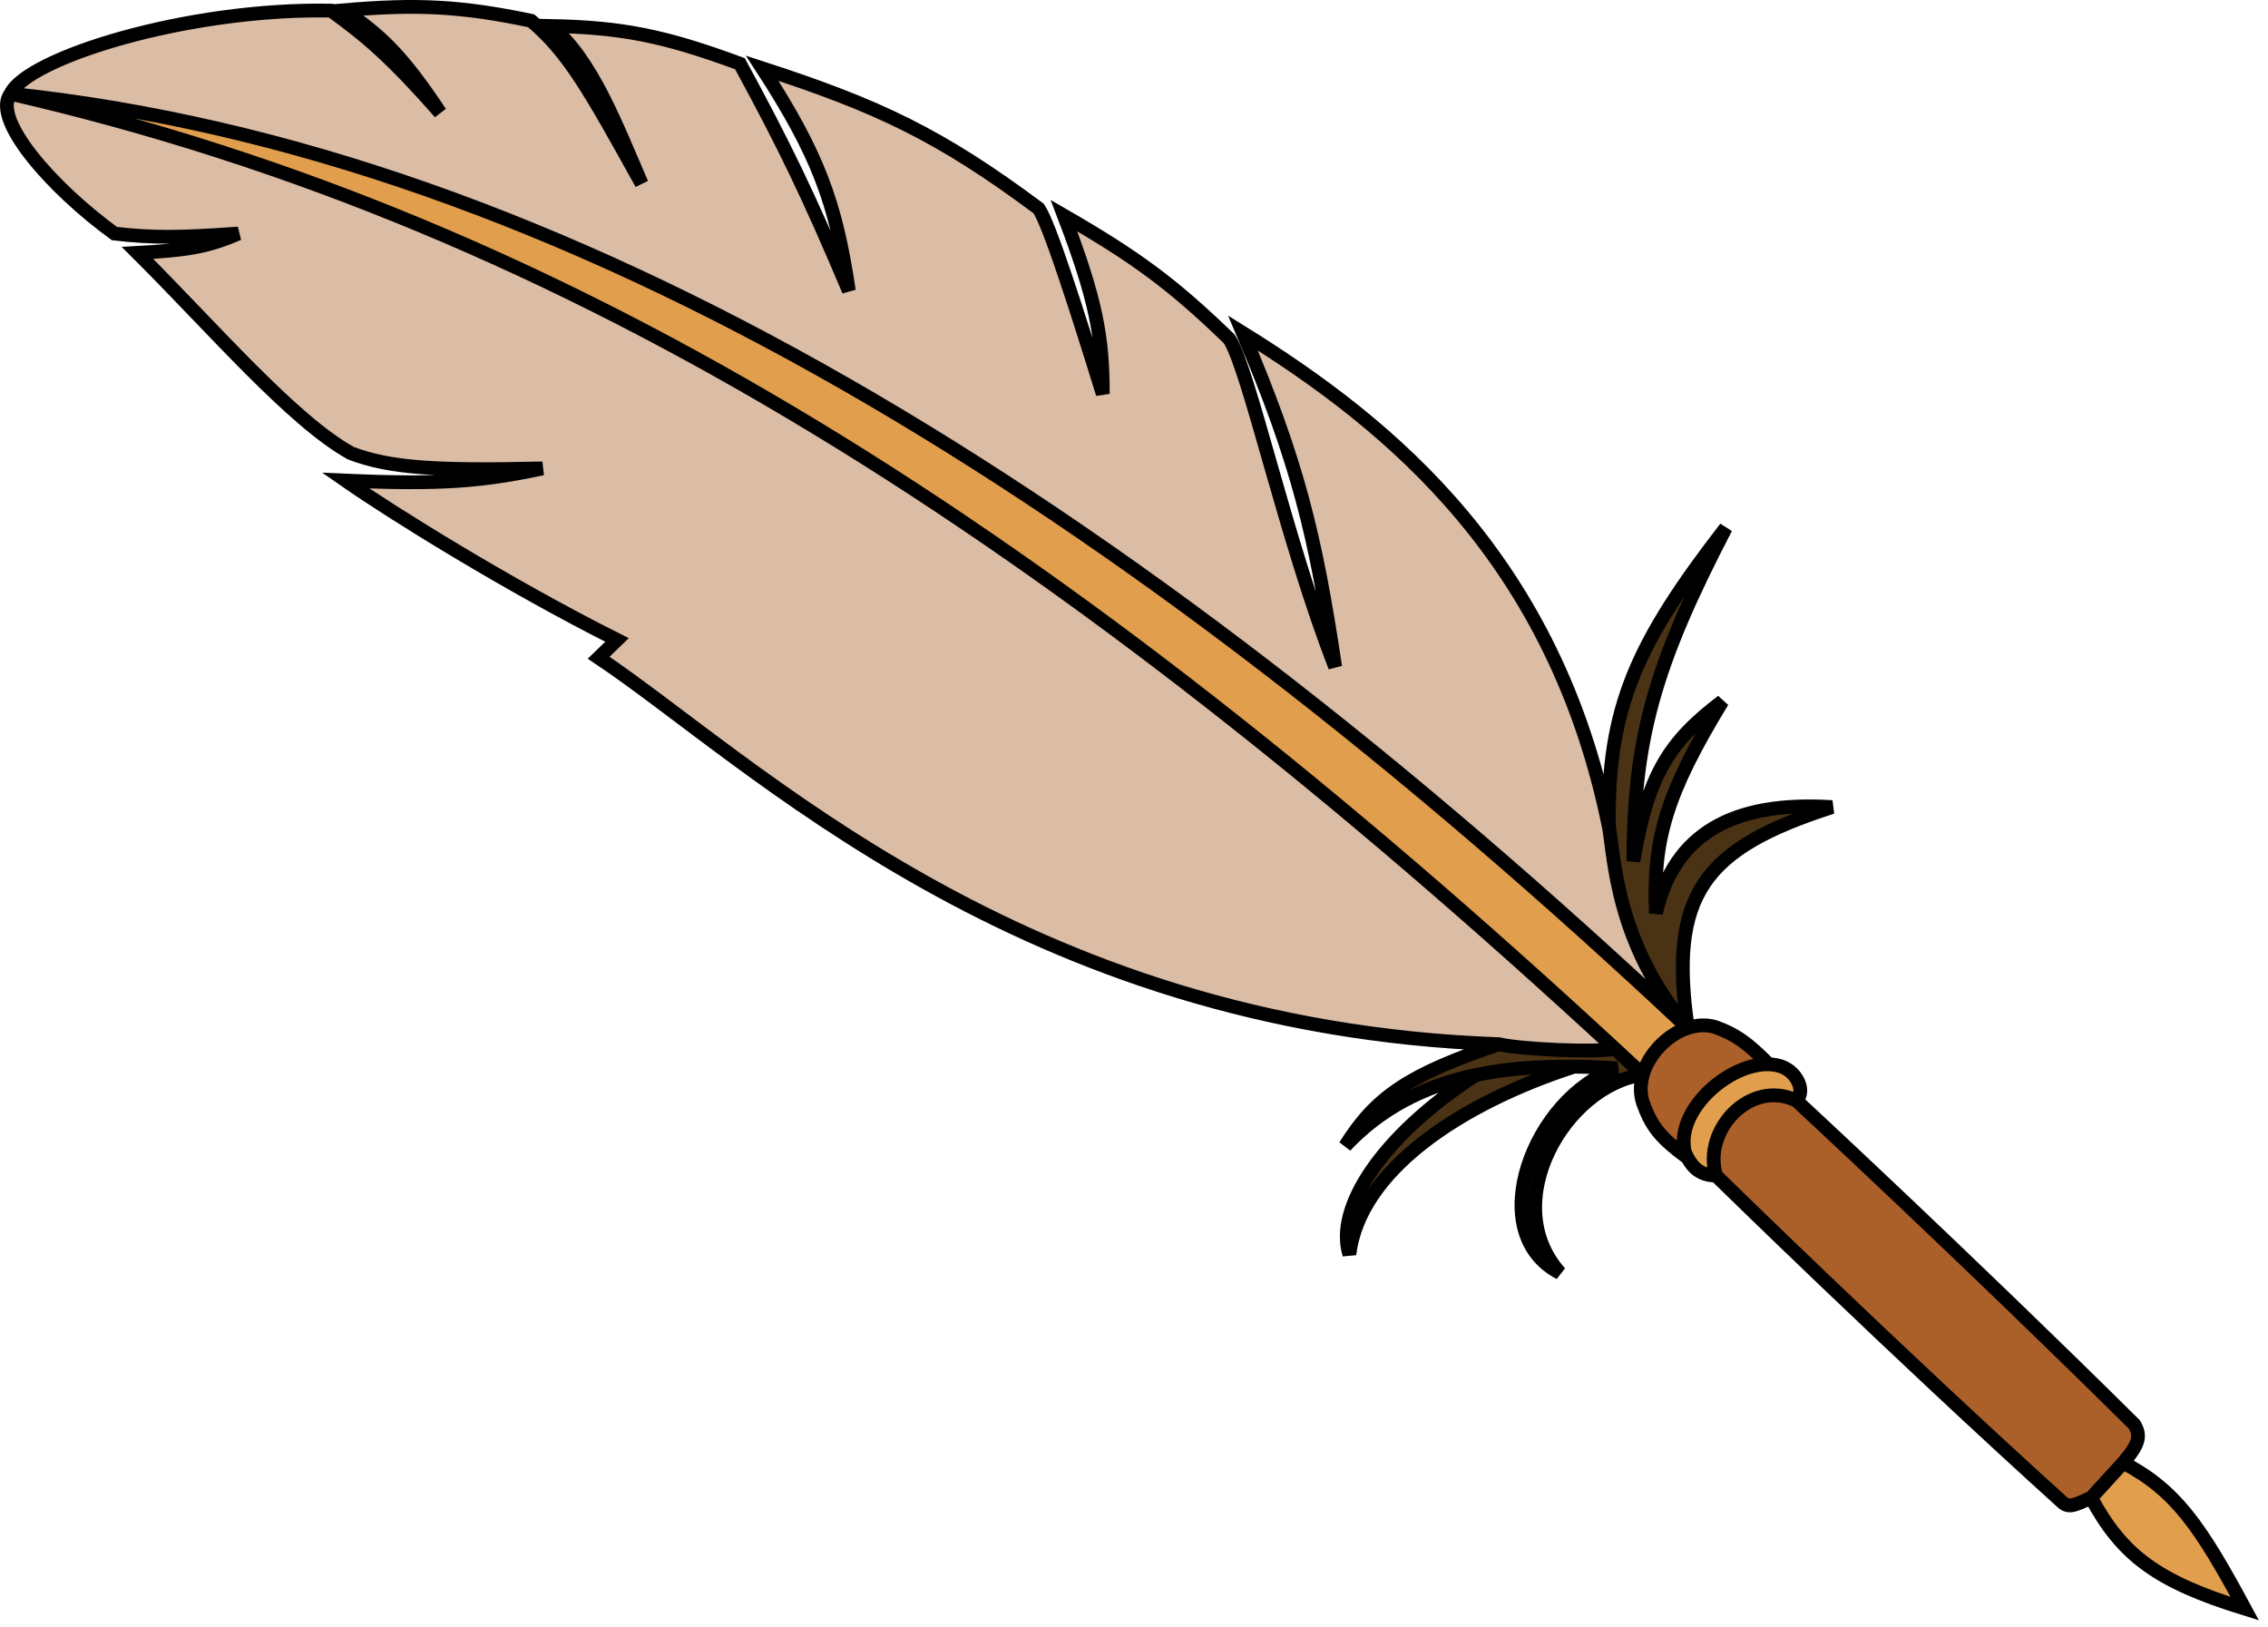
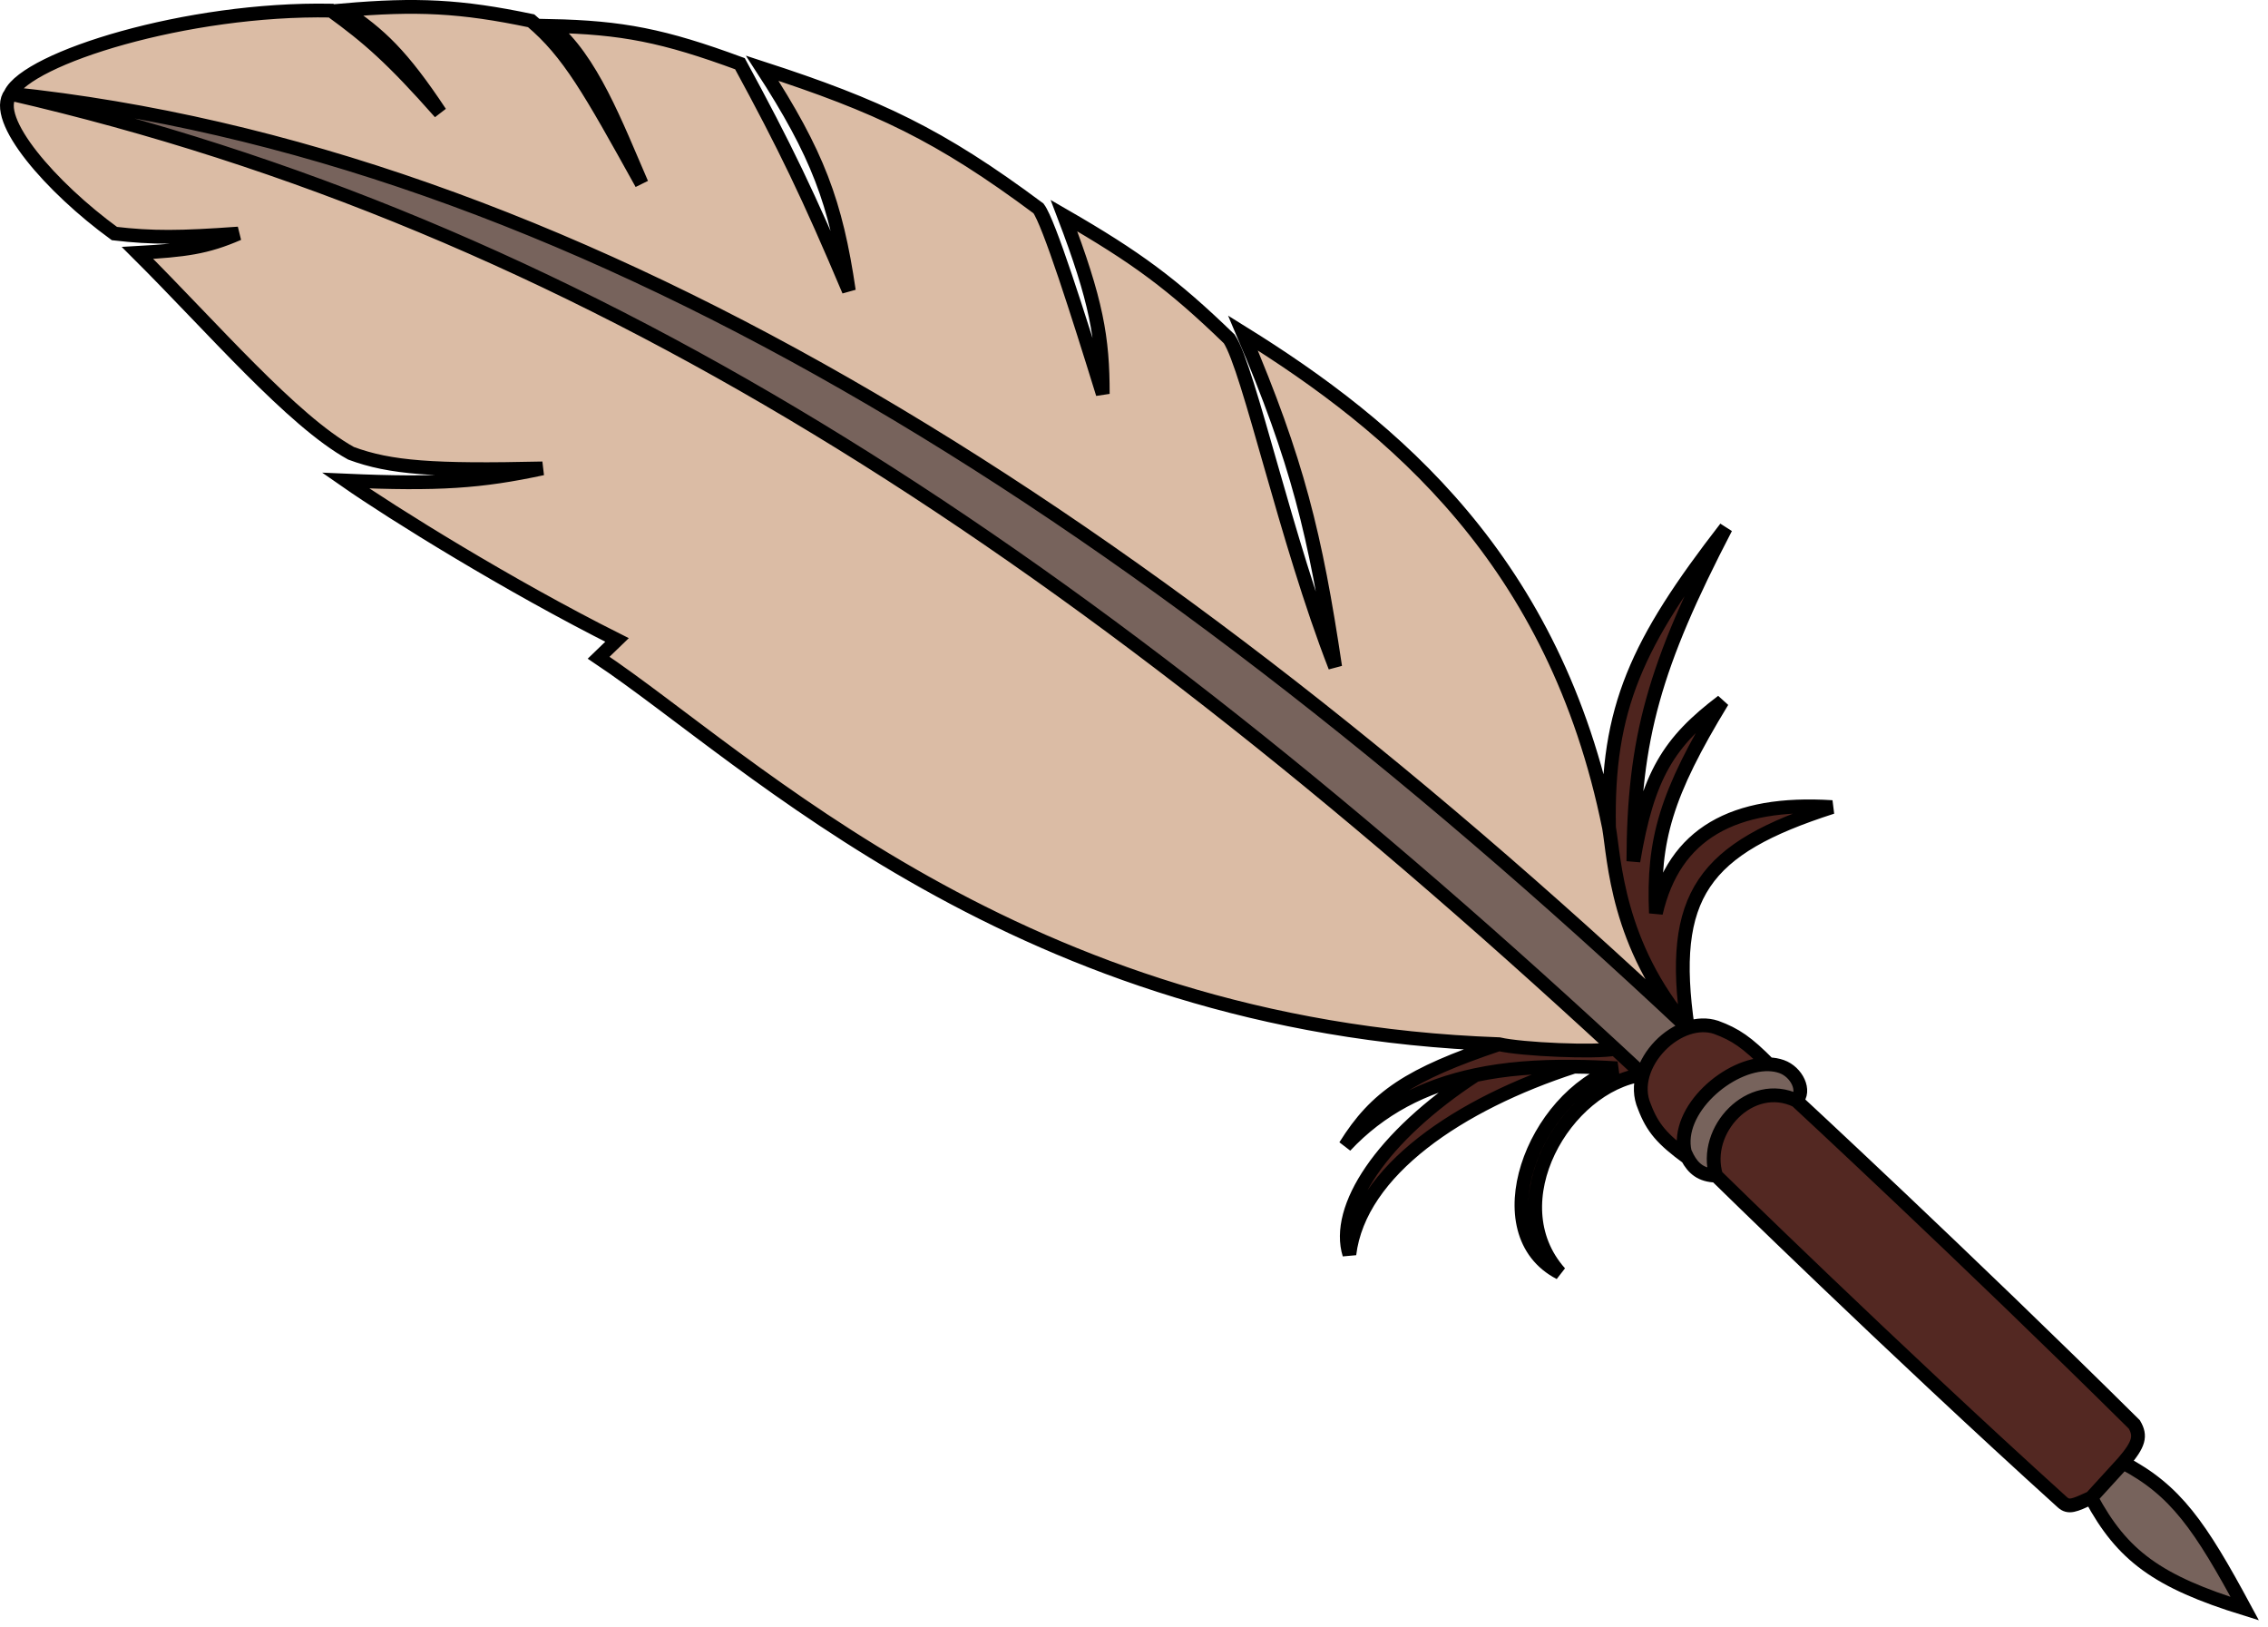
<svg xmlns="http://www.w3.org/2000/svg" width="198" height="142" viewBox="0 0 198 142" fill="none">
-   <path d="M195.972 140.406C188.334 138.043 185.273 135.773 182.562 130.725L185.355 127.665C189.936 130.07 192.054 133.139 195.972 140.406Z" fill="#E19E4C" />
-   <path d="M185.355 127.665L182.562 130.725L182.488 130.758C181.099 131.393 180.603 131.62 180.049 131.12C165.146 117.642 149.819 102.611 149.819 102.611C148.604 98.621 152.819 94.14 156.826 96.058C156.826 96.058 171.403 109.545 186.332 124.329C186.917 125.327 186.762 126.039 185.355 127.665Z" fill="#AC6029" />
-   <path d="M156.826 96.058C152.819 94.14 148.604 98.621 149.819 102.611C148.52 102.581 147.83 101.994 147.321 101.044C147.239 100.89 147.161 100.727 147.086 100.555C146.241 96.891 150.936 92.799 154.412 92.892C154.806 92.903 155.185 92.967 155.538 93.092C156.865 93.562 157.666 95.227 156.826 96.058Z" fill="#E19E4C" />
-   <path d="M147.086 100.555C147.161 100.727 147.239 100.89 147.321 101.044C145.116 99.427 144.267 98.454 143.558 96.584C143.166 95.68 143.159 94.714 143.424 93.793C143.954 91.956 145.566 90.304 147.348 89.718C148.164 89.449 149.015 89.404 149.815 89.666C151.522 90.294 152.527 90.99 154.412 92.892C150.936 92.799 146.241 96.891 147.086 100.555Z" fill="#AC6029" />
-   <path d="M147.348 89.718C145.566 90.304 143.954 91.956 143.424 93.793C142.614 93.039 141.806 92.289 140.999 91.544C92.585 46.833 50.159 19.528 0.921 8.183C49.236 13.225 98.141 43.492 147.348 89.718Z" fill="#E19E4C" />
-   <path d="M137.416 93.1C127.455 96.328 118.69 102.164 117.801 109.482C116.554 105.464 120.53 99.235 128.817 93.833C131.409 93.283 134.169 93.069 137.416 93.1Z" fill="#4A3214" />
-   <path d="M143.424 93.793C136.654 94.734 130.68 104.927 136.179 111.101C129.424 107.61 133.788 95.789 141.182 93.242C139.876 93.16 138.621 93.112 137.416 93.1C134.169 93.069 131.409 93.283 128.817 93.833C124.249 94.803 120.477 96.778 117.441 100.019C120.119 95.724 123.036 93.77 130.865 91.139C132.875 91.606 139.314 91.876 140.999 91.544C141.806 92.289 142.614 93.039 143.424 93.793Z" fill="#4A3214" />
-   <path d="M159.942 70.445C148.708 74.059 145.652 78.095 147.348 89.718C141.141 82.452 140.943 74.97 140.47 72.227C140.257 61.809 142.895 56.102 150.664 46.072C144.43 58.069 142.63 64.444 142.596 75.166C143.857 67.641 145.695 64.747 150.362 61.212C145.412 69.332 144.295 73.328 144.563 79.697C146.162 72.779 151.29 69.892 159.942 70.445Z" fill="#4A3214" />
+   <path d="M195.972 140.406C188.334 138.043 185.273 135.773 182.562 130.725L185.355 127.665C189.936 130.07 192.054 133.139 195.972 140.406Z" fill="#77635C" />
+   <path d="M185.355 127.665L182.562 130.725L182.488 130.758C181.099 131.393 180.603 131.62 180.049 131.12C165.146 117.641 149.819 102.611 149.819 102.611C148.604 98.621 152.819 94.14 156.826 96.058C156.826 96.058 171.403 109.545 186.332 124.329C186.917 125.327 186.762 126.039 185.355 127.665Z" fill="#532822" />
+   <path d="M156.826 96.058C152.819 94.14 148.604 98.621 149.819 102.611C148.52 102.581 147.83 101.994 147.321 101.044C147.239 100.89 147.161 100.727 147.086 100.555C146.241 96.891 150.936 92.799 154.412 92.892C154.806 92.903 155.185 92.967 155.538 93.092C156.865 93.562 157.666 95.227 156.826 96.058Z" fill="#77635C" />
+   <path d="M147.086 100.555C147.161 100.727 147.239 100.89 147.321 101.044C145.116 99.427 144.267 98.454 143.558 96.584C143.166 95.68 143.159 94.714 143.424 93.793C143.954 91.956 145.566 90.304 147.348 89.718C148.164 89.449 149.015 89.404 149.815 89.666C151.522 90.294 152.527 90.99 154.412 92.892C150.936 92.799 146.241 96.891 147.086 100.555Z" fill="#532822" />
+   <path d="M147.348 89.718C145.566 90.304 143.954 91.956 143.424 93.793C142.614 93.039 141.806 92.289 140.999 91.544C92.585 46.833 50.159 19.528 0.921 8.183C49.236 13.225 98.141 43.492 147.348 89.718Z" fill="#77635C" />
+   <path d="M137.416 93.1C127.455 96.328 118.69 102.164 117.801 109.482C116.554 105.464 120.53 99.235 128.817 93.833C131.409 93.283 134.169 93.069 137.416 93.1Z" fill="#4E241E" />
+   <path d="M143.424 93.793C136.654 94.734 130.68 104.927 136.179 111.101C129.424 107.61 133.788 95.789 141.182 93.242C139.876 93.16 138.621 93.112 137.416 93.1C134.169 93.069 131.409 93.283 128.817 93.833C124.249 94.803 120.477 96.778 117.441 100.019C120.119 95.724 123.036 93.77 130.865 91.139C132.875 91.606 139.314 91.876 140.999 91.544C141.806 92.289 142.614 93.039 143.424 93.793Z" fill="#4E241E" />
+   <path d="M159.942 70.445C148.708 74.059 145.652 78.095 147.348 89.718C141.141 82.452 140.943 74.97 140.47 72.227C140.257 61.809 142.895 56.102 150.664 46.072C144.43 58.069 142.63 64.444 142.596 75.166C143.857 67.641 145.695 64.747 150.362 61.212C145.412 69.332 144.295 73.328 144.563 79.697C146.162 72.778 151.29 69.892 159.942 70.445Z" fill="#4E241E" />
  <path d="M0.921 8.183C50.159 19.528 92.585 46.833 140.999 91.544C139.314 91.876 132.875 91.606 130.865 91.139C88.933 89.655 65.479 66.24 52.262 57.406L53.867 55.855C44.465 51.142 34.293 44.815 30.171 41.944C38.305 42.303 42.004 42.033 47.364 40.883C37.855 41.098 34.08 40.837 30.645 39.563C25.502 36.717 18.556 28.598 12.002 22.073C16.168 21.837 17.991 21.607 20.807 20.384C15.713 20.753 13.298 20.772 9.988 20.385C4.477 16.372 -0.76 10.389 0.921 8.183Z" fill="#DBBCA5" />
  <path d="M147.348 89.718C98.141 43.492 49.236 13.225 0.921 8.183C2.4 5.071 16.302 0.688 28.904 0.925C32.133 3.267 34.217 5.068 38.424 9.832C35.087 4.802 33.157 2.993 29.997 0.896C36.345 0.345 40.219 0.521 46.372 1.814C49.661 4.591 51.495 7.881 56.017 16.028C53.771 10.858 51.64 5.152 48.087 2.264C54.309 2.398 57.92 3.101 64.598 5.56C68.506 12.745 70.594 17.067 74.106 25.379C72.972 17.679 71.388 13.422 66.544 5.956C76.661 9.247 82.02 11.756 90.661 18.189C91.565 19.393 94.091 27.329 96.273 34.378C96.28 29.498 95.728 26.264 92.886 18.819C99.192 22.458 102.376 24.796 107.317 29.582C109.055 32.256 112.246 47.133 116.563 58.208C114.837 46.663 113.273 40.258 108.511 29.063C121.644 37.221 135.763 48.944 140.47 72.227C140.943 74.97 141.141 82.452 147.348 89.718Z" fill="#DBBCA5" />
-   <path d="M182.562 130.725C185.273 135.773 188.334 138.043 195.972 140.406C192.054 133.139 189.936 130.07 185.355 127.665M182.562 130.725L185.355 127.665M182.562 130.725L182.488 130.758M149.819 102.611C149.819 102.611 165.146 117.642 180.049 131.12C180.603 131.62 181.099 131.393 182.488 130.758C182.513 130.747 182.537 130.736 182.562 130.725M185.355 127.665C186.762 126.039 186.917 125.327 186.332 124.329C171.403 109.545 156.826 96.058 156.826 96.058M156.826 96.058C152.819 94.14 148.604 98.621 149.819 102.611M147.321 101.044C147.239 100.89 147.161 100.727 147.086 100.555C146.241 96.891 150.936 92.799 154.412 92.892C154.806 92.903 155.185 92.967 155.538 93.092C156.865 93.562 157.666 95.227 156.826 96.058M149.819 102.611C148.52 102.581 147.83 101.994 147.321 101.044M147.348 89.718C145.566 90.304 143.954 91.956 143.424 93.793C143.159 94.714 143.166 95.68 143.558 96.584C144.267 98.454 145.116 99.427 147.321 101.044M154.412 92.892C152.527 90.99 151.522 90.294 149.815 89.666C149.015 89.404 148.164 89.449 147.348 89.718M143.424 93.793C136.654 94.734 130.68 104.927 136.179 111.101C129.424 107.61 133.788 95.789 141.182 93.242C139.876 93.16 138.621 93.112 137.416 93.1M0.921 8.183C50.159 19.528 92.585 46.833 140.999 91.544C141.806 92.289 142.614 93.039 143.424 93.793M0.921 8.183C49.236 13.225 98.141 43.492 147.348 89.718M140.999 91.544C139.314 91.876 132.875 91.606 130.865 91.139C88.933 89.655 65.479 66.24 52.262 57.406L53.867 55.855C44.465 51.142 34.293 44.815 30.171 41.944C38.305 42.303 42.004 42.033 47.364 40.883C37.855 41.098 34.08 40.837 30.645 39.563C25.502 36.717 18.556 28.598 12.002 22.073C16.168 21.837 17.991 21.607 20.807 20.384C15.713 20.753 13.298 20.772 9.988 20.385C4.477 16.372 -0.76 10.389 0.921 8.183M0.921 8.183C2.4 5.071 16.302 0.688 28.904 0.925C32.133 3.267 34.217 5.068 38.424 9.832C35.087 4.802 33.157 2.993 29.997 0.896C36.345 0.345 40.219 0.521 46.372 1.814C49.661 4.591 51.495 7.881 56.017 16.028C53.771 10.858 51.64 5.152 48.087 2.264C54.309 2.398 57.92 3.101 64.598 5.56C68.506 12.745 70.594 17.067 74.106 25.379C72.972 17.679 71.388 13.422 66.544 5.956C76.661 9.247 82.02 11.756 90.661 18.189C91.565 19.393 94.091 27.329 96.273 34.378C96.28 29.498 95.728 26.264 92.886 18.819C99.192 22.458 102.376 24.796 107.317 29.582C109.055 32.256 112.246 47.133 116.563 58.208C114.837 46.663 113.273 40.258 108.511 29.063C121.644 37.221 135.763 48.944 140.47 72.227M147.348 89.718C145.652 78.095 148.708 74.059 159.942 70.445C151.29 69.892 146.162 72.779 144.563 79.697C144.295 73.328 145.412 69.332 150.362 61.212C145.695 64.747 143.857 67.641 142.596 75.166C142.63 64.444 144.43 58.069 150.664 46.072C142.895 56.102 140.257 61.809 140.47 72.227M147.348 89.718C141.141 82.452 140.943 74.97 140.47 72.227M130.865 91.139C123.036 93.77 120.119 95.724 117.441 100.019C120.477 96.778 124.249 94.803 128.817 93.833M137.416 93.1C127.455 96.328 118.69 102.164 117.801 109.482C116.554 105.464 120.53 99.235 128.817 93.833M137.416 93.1C134.169 93.069 131.409 93.283 128.817 93.833" stroke="black" stroke-width="1.203" />
+   <path d="M182.562 130.725C185.273 135.773 188.334 138.043 195.972 140.406C192.054 133.139 189.936 130.07 185.355 127.665M182.562 130.725L185.355 127.665M182.562 130.725L182.488 130.758M149.819 102.611C149.819 102.611 165.146 117.641 180.049 131.12C180.603 131.62 181.099 131.393 182.488 130.758C182.513 130.747 182.537 130.736 182.562 130.725M185.355 127.665C186.762 126.039 186.917 125.327 186.332 124.329C171.403 109.545 156.826 96.058 156.826 96.058M156.826 96.058C152.819 94.14 148.604 98.621 149.819 102.611M147.321 101.044C147.239 100.89 147.161 100.727 147.086 100.555C146.241 96.891 150.936 92.799 154.412 92.892C154.806 92.903 155.185 92.967 155.538 93.092C156.865 93.562 157.666 95.227 156.826 96.058M149.819 102.611C148.52 102.581 147.83 101.994 147.321 101.044M147.348 89.718C145.566 90.304 143.954 91.956 143.424 93.793C143.159 94.714 143.166 95.68 143.558 96.584C144.267 98.454 145.116 99.427 147.321 101.044M154.412 92.892C152.527 90.99 151.522 90.294 149.815 89.666C149.015 89.404 148.164 89.449 147.348 89.718M143.424 93.793C136.654 94.734 130.68 104.927 136.179 111.101C129.424 107.61 133.788 95.789 141.182 93.242C139.876 93.16 138.621 93.112 137.416 93.1M0.921 8.183C50.159 19.528 92.585 46.833 140.999 91.544C141.806 92.289 142.614 93.039 143.424 93.793M0.921 8.183C49.236 13.225 98.141 43.492 147.348 89.718M140.999 91.544C139.314 91.876 132.875 91.606 130.865 91.139C88.933 89.655 65.479 66.24 52.262 57.406L53.867 55.855C44.465 51.142 34.293 44.815 30.171 41.944C38.305 42.303 42.004 42.033 47.364 40.883C37.855 41.098 34.08 40.837 30.645 39.563C25.502 36.717 18.556 28.598 12.002 22.073C16.168 21.837 17.991 21.607 20.807 20.384C15.713 20.753 13.298 20.772 9.988 20.385C4.477 16.372 -0.76 10.389 0.921 8.183M0.921 8.183C2.4 5.071 16.302 0.688 28.904 0.925C32.133 3.267 34.217 5.068 38.424 9.832C35.087 4.802 33.157 2.993 29.997 0.896C36.345 0.345 40.219 0.521 46.372 1.814C49.661 4.591 51.495 7.881 56.017 16.028C53.771 10.858 51.64 5.152 48.087 2.264C54.309 2.398 57.92 3.101 64.598 5.56C68.506 12.745 70.594 17.067 74.106 25.379C72.972 17.679 71.388 13.422 66.544 5.956C76.661 9.247 82.02 11.756 90.661 18.189C91.565 19.393 94.091 27.329 96.273 34.378C96.28 29.498 95.728 26.264 92.886 18.819C99.192 22.458 102.376 24.796 107.317 29.582C109.055 32.256 112.246 47.133 116.563 58.208C114.837 46.663 113.273 40.258 108.511 29.063C121.644 37.221 135.763 48.944 140.47 72.227M147.348 89.718C145.652 78.095 148.708 74.059 159.942 70.445C151.29 69.892 146.162 72.778 144.563 79.697C144.295 73.328 145.412 69.332 150.362 61.212C145.695 64.747 143.857 67.641 142.596 75.166C142.63 64.444 144.43 58.069 150.664 46.072C142.895 56.102 140.257 61.809 140.47 72.227M147.348 89.718C141.141 82.452 140.943 74.97 140.47 72.227M130.865 91.139C123.036 93.77 120.119 95.724 117.441 100.019C120.477 96.778 124.249 94.803 128.817 93.833M137.416 93.1C127.455 96.328 118.69 102.164 117.801 109.482C116.554 105.464 120.53 99.235 128.817 93.833M137.416 93.1C134.169 93.069 131.409 93.283 128.817 93.833" stroke="black" stroke-width="1.203" />
</svg>
